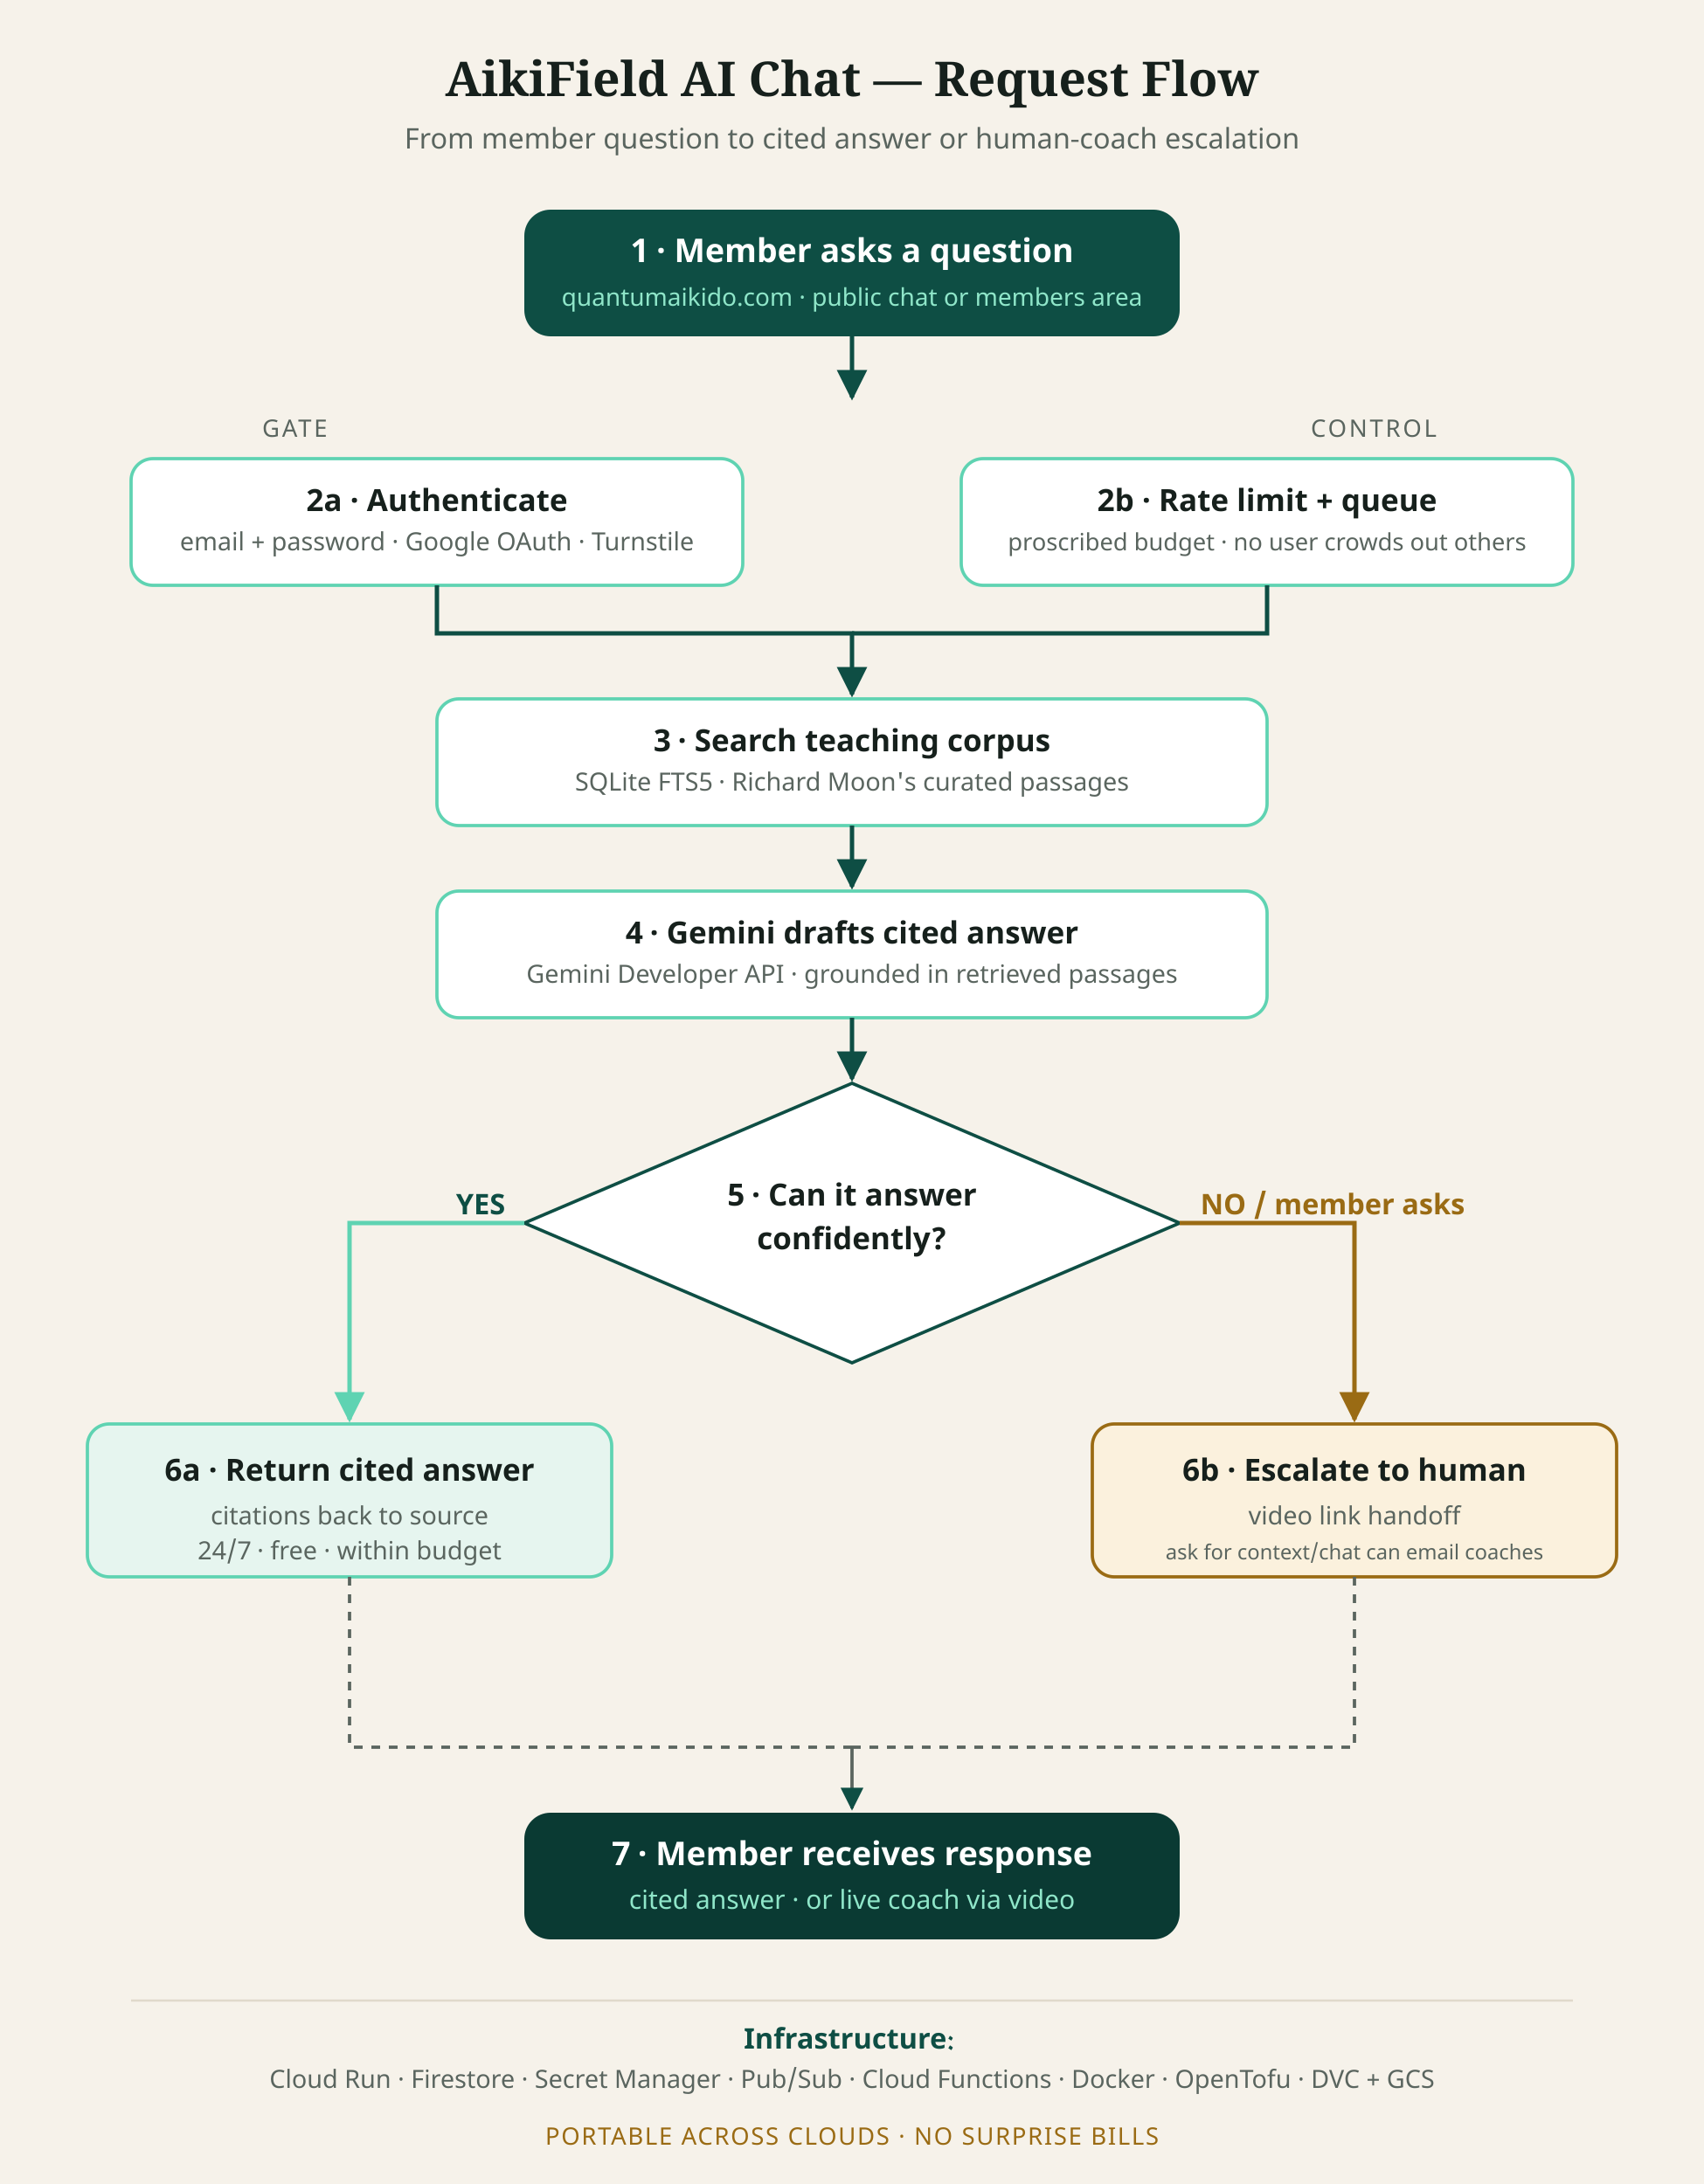
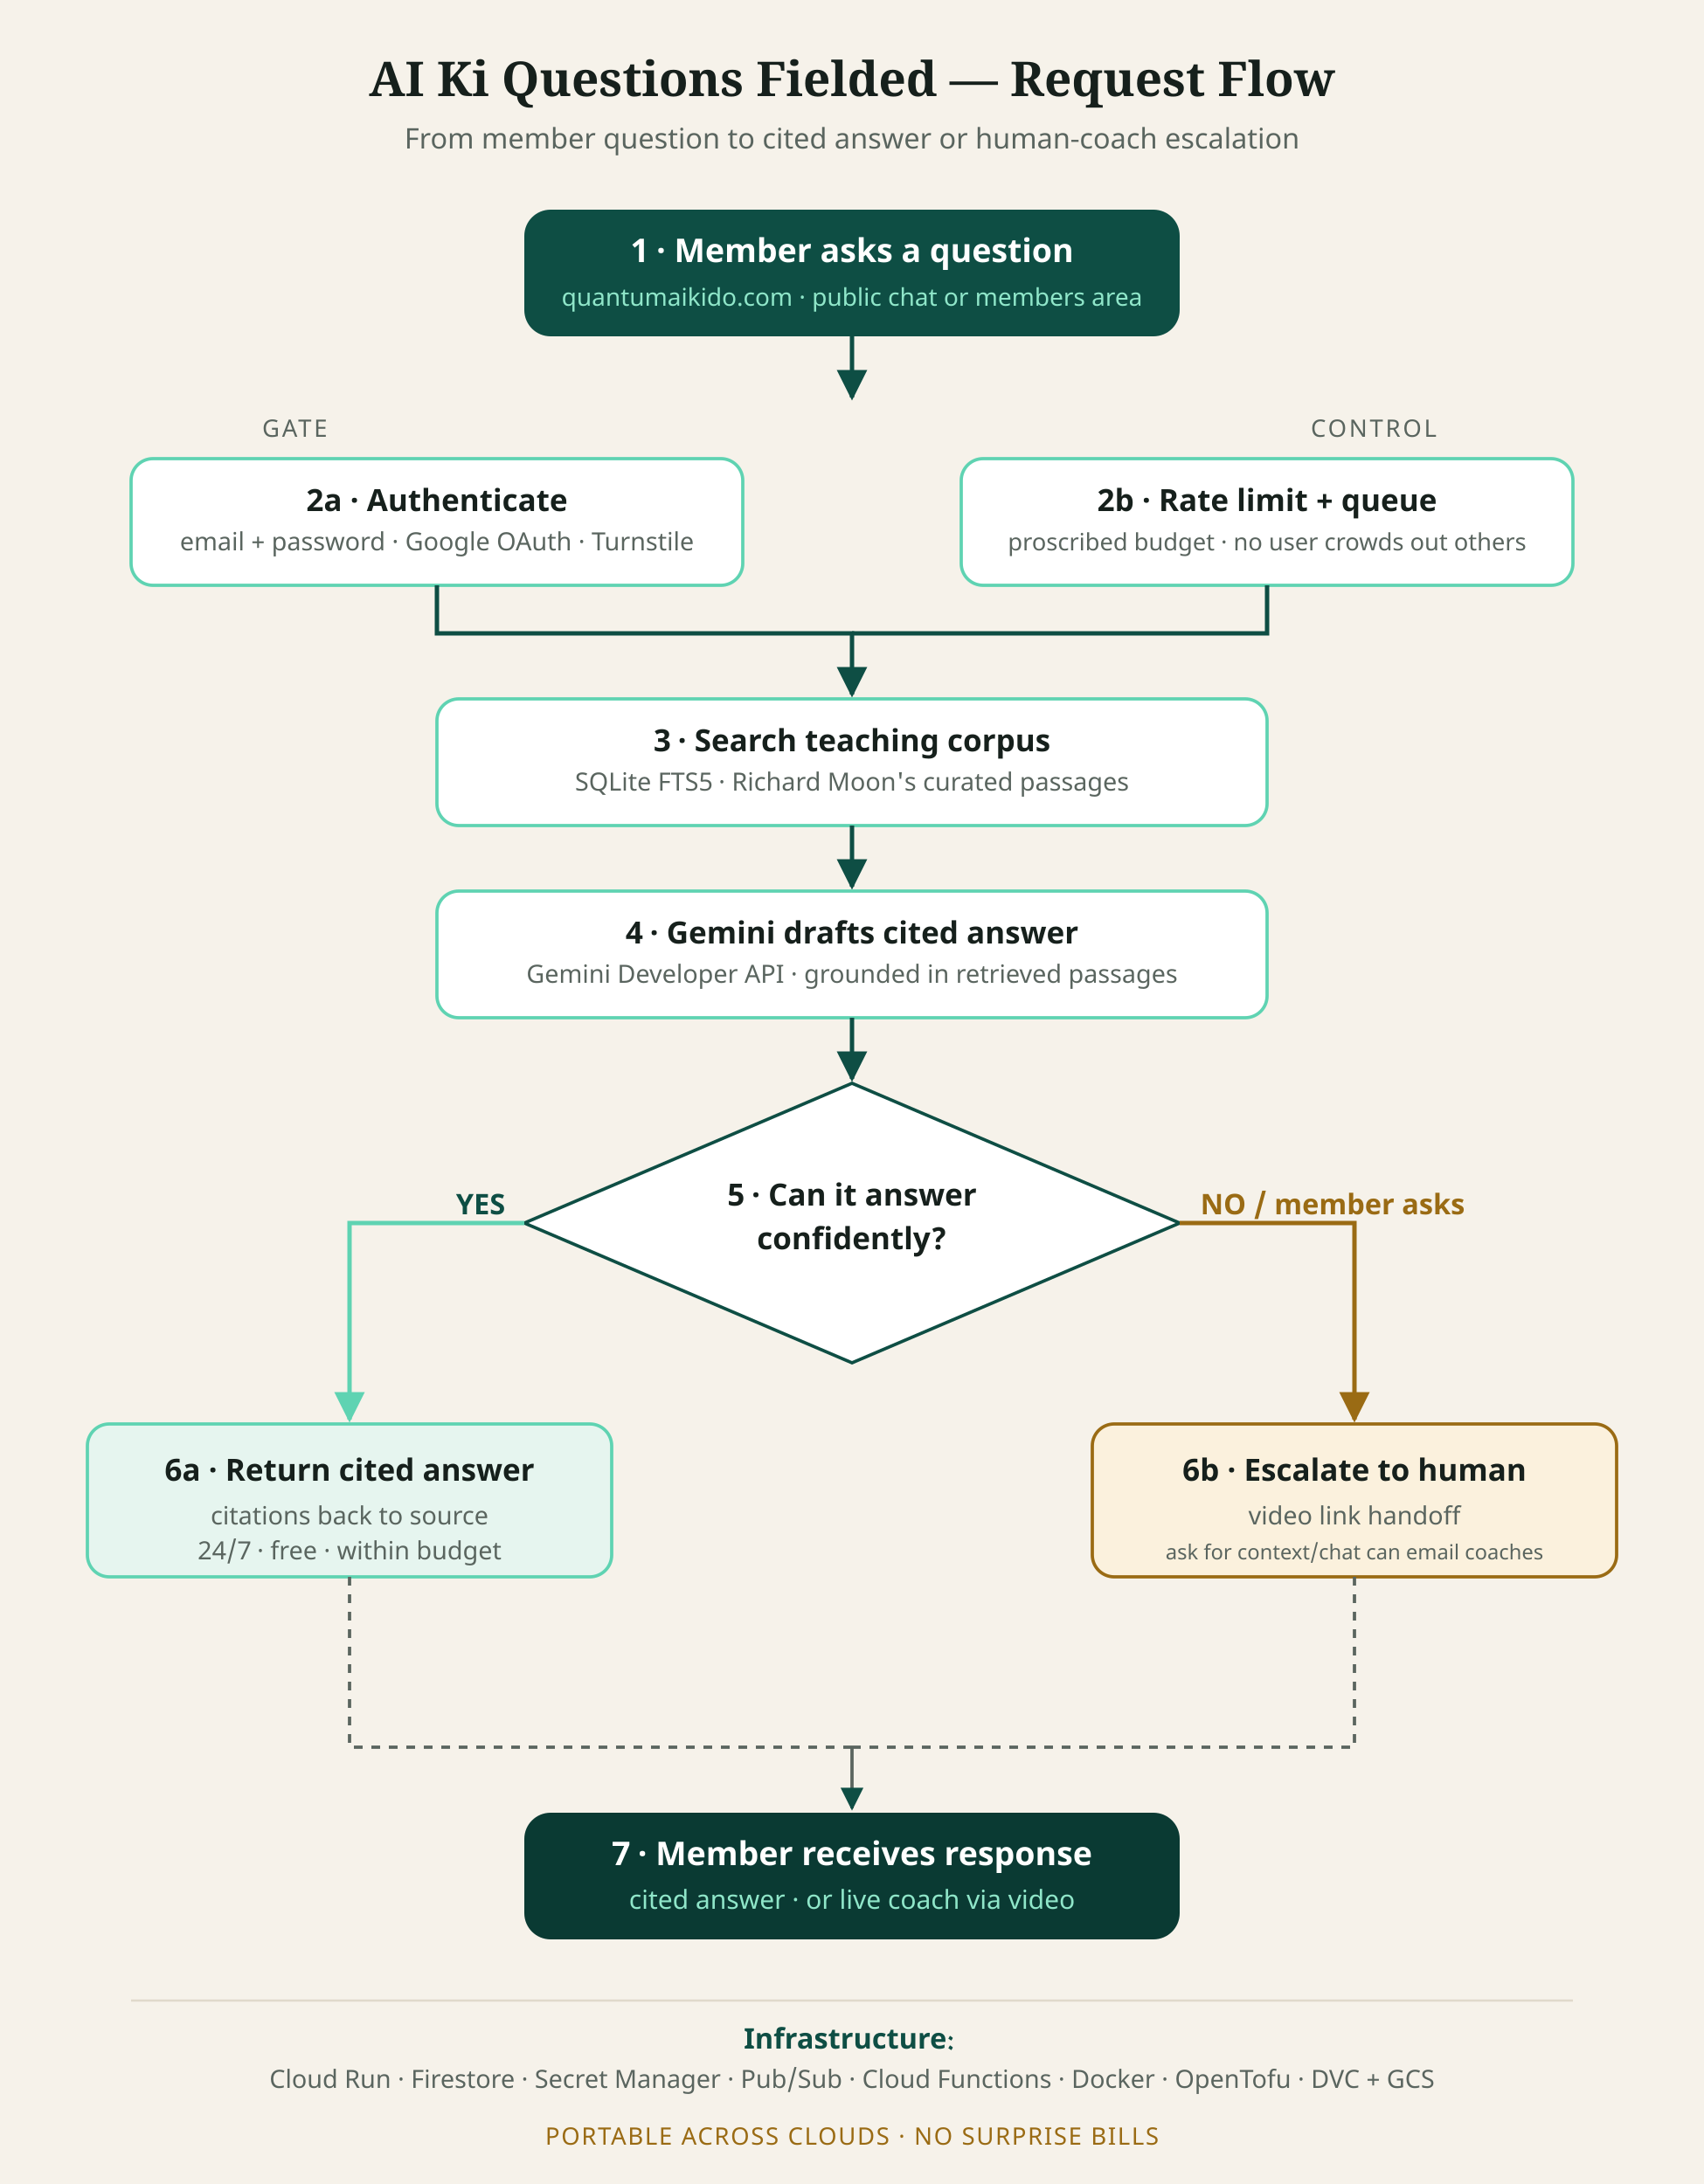
<svg xmlns="http://www.w3.org/2000/svg" xml:lang="en" viewBox="0 0 780 1000" font-family="Noto Sans JP, Noto Sans SC, Noto Sans KR, Noto Naskh Arabic, Noto Sans Hebrew, Noto Sans Devanagari, Public Sans, sans-serif" role="img" aria-labelledby="ai-title ai-desc">
  <defs>
    <marker id="ai-arrow" viewBox="0 0 10 10" refX="9" refY="5" markerWidth="7" markerHeight="7" orient="auto-start-reverse">
      <path d="M0,0 L10,5 L0,10 z" fill="#0E4E44" />
    </marker>
    <marker id="ai-arrow-mint" viewBox="0 0 10 10" refX="9" refY="5" markerWidth="7" markerHeight="7" orient="auto-start-reverse">
      <path d="M0,0 L10,5 L0,10 z" fill="#5FD3B2" />
    </marker>
    <marker id="ai-arrow-gold" viewBox="0 0 10 10" refX="9" refY="5" markerWidth="7" markerHeight="7" orient="auto-start-reverse">
      <path d="M0,0 L10,5 L0,10 z" fill="#9A6B14" />
    </marker>
  </defs>
  <rect width="780" height="1000" fill="#F6F2EA" />
-   <text x="390" y="44" text-anchor="middle" fill="#16201C" font-family="'Source Serif 4', Georgia, serif" font-size="22" font-weight="600">AikiField AI Chat — Request Flow</text>
+   <text x="390" y="44" text-anchor="middle" fill="#16201C" font-family="'Source Serif 4', Georgia, serif" font-size="22" font-weight="600">AI Ki Questions Fielded — Request Flow</text>
  <text x="390" y="68" text-anchor="middle" fill="#5A655F" font-size="13">From member question to cited answer or human-coach escalation</text>
  <rect x="240" y="96" width="300" height="58" rx="12" fill="#0E4E44" />
  <text x="390" y="120" text-anchor="middle" fill="#fff" font-weight="600" font-size="15">1 · Member asks a question</text>
  <text x="390" y="140" text-anchor="middle" fill="#8FE6C9" font-size="11.2">quantumaikido.com · public chat or members area</text>
  <path d="M390,154 L390,182" stroke="#0E4E44" stroke-width="2" marker-end="url(#ai-arrow)" />
  <text x="120" y="200" fill="#5A655F" font-size="11" letter-spacing="0.1em">GATE</text>
  <rect x="60" y="210" width="280" height="58" rx="10" fill="#ffffff" stroke="#5FD3B2" stroke-width="1.5" />
  <text x="200" y="234" text-anchor="middle" fill="#16201C" font-weight="600" font-size="14">2a · Authenticate</text>
  <text x="200" y="252" text-anchor="middle" fill="#5A655F" font-size="11.5">email + password · Google OAuth · Turnstile</text>
  <text x="600" y="200" fill="#5A655F" font-size="11" letter-spacing="0.1em">CONTROL</text>
  <rect x="440" y="210" width="280" height="58" rx="10" fill="#ffffff" stroke="#5FD3B2" stroke-width="1.5" />
  <text x="580" y="234" text-anchor="middle" fill="#16201C" font-weight="600" font-size="14">2b · Rate limit + queue</text>
  <text x="580" y="252" text-anchor="middle" fill="#5A655F" font-size="10.9">proscribed budget · no user crowds out others</text>
  <path d="M200,268 L200,290 L390,290 L390,318" stroke="#0E4E44" stroke-width="2" fill="none" marker-end="url(#ai-arrow)" />
  <path d="M580,268 L580,290 L390,290" stroke="#0E4E44" stroke-width="2" fill="none" />
  <rect x="200" y="320" width="380" height="58" rx="10" fill="#ffffff" stroke="#5FD3B2" stroke-width="1.5" />
  <text x="390" y="344" text-anchor="middle" fill="#16201C" font-weight="600" font-size="14">3 · Search teaching corpus</text>
  <text x="390" y="362" text-anchor="middle" fill="#5A655F" font-size="11.5">SQLite FTS5 · Richard Moon's curated passages</text>
  <path d="M390,378 L390,406" stroke="#0E4E44" stroke-width="2" marker-end="url(#ai-arrow)" />
  <rect x="200" y="408" width="380" height="58" rx="10" fill="#ffffff" stroke="#5FD3B2" stroke-width="1.5" />
  <text x="390" y="432" text-anchor="middle" fill="#16201C" font-weight="600" font-size="14">4 · Gemini drafts cited answer</text>
  <text x="390" y="450" text-anchor="middle" fill="#5A655F" font-size="11.5">Gemini Developer API · grounded in retrieved passages</text>
  <path d="M390,466 L390,494" stroke="#0E4E44" stroke-width="2" marker-end="url(#ai-arrow)" />
  <polygon points="390,496 540,560 390,624 240,560" fill="#ffffff" stroke="#0E4E44" stroke-width="1.5" />
  <text x="390" y="552" text-anchor="middle" fill="#16201C" font-weight="600" font-size="14">5 · Can it answer</text>
  <text x="390" y="572" text-anchor="middle" fill="#16201C" font-weight="600" font-size="14">confidently?</text>
  <text x="220" y="556" text-anchor="middle" fill="#0E4E44" font-size="13" font-weight="600">YES</text>
  <path d="M240,560 L160,560 L160,650" stroke="#5FD3B2" stroke-width="2" fill="none" marker-end="url(#ai-arrow-mint)" />
  <text x="610" y="556" text-anchor="middle" fill="#9A6B14" font-size="13" font-weight="600">NO / member asks</text>
  <path d="M540,560 L620,560 L620,650" stroke="#9A6B14" stroke-width="2" fill="none" marker-end="url(#ai-arrow-gold)" />
  <rect x="40" y="652" width="240" height="70" rx="10" fill="#E6F5EF" stroke="#5FD3B2" stroke-width="1.5" />
  <text x="160" y="678" text-anchor="middle" fill="#16201C" font-weight="600" font-size="14">6a · Return cited answer</text>
  <text x="160" y="698" text-anchor="middle" fill="#5A655F" font-size="11.5">citations back to source</text>
  <text x="160" y="714" text-anchor="middle" fill="#5A655F" font-size="11.5">24/7 · free · within budget</text>
  <rect x="500" y="652" width="240" height="70" rx="10" fill="#FBF1DD" stroke="#9A6B14" stroke-width="1.5" />
  <text x="620" y="678" text-anchor="middle" fill="#16201C" font-weight="600" font-size="14">6b · Escalate to human</text>
  <text x="620" y="698" text-anchor="middle" fill="#5A655F" font-size="11.5">video link handoff</text>
  <text x="620" y="714" text-anchor="middle" fill="#5A655F" font-size="9.5">ask for context/chat can email coaches</text>
  <path d="M160,722 L160,800 L390,800" stroke="#5A655F" stroke-width="1.5" fill="none" stroke-dasharray="4 4" />
  <path d="M620,722 L620,800 L390,800" stroke="#5A655F" stroke-width="1.5" fill="none" stroke-dasharray="4 4" />
  <path d="M390,800 L390,828" stroke="#5A655F" stroke-width="1.5" marker-end="url(#ai-arrow)" />
  <rect x="240" y="830" width="300" height="58" rx="12" fill="#0A3A33" />
  <text x="390" y="854" text-anchor="middle" fill="#fff" font-weight="600" font-size="15">7 · Member receives response</text>
  <text x="390" y="874" text-anchor="middle" fill="#8FE6C9" font-size="12">cited answer · or live coach via video</text>
  <line x1="60" y1="916" x2="720" y2="916" stroke="#E0D9CB" />
  <text x="390" y="938" text-anchor="middle" fill="#5A655F" font-size="12">
    <tspan x="390" dy="0" font-weight="600" fill="#0E4E44" font-size="13">Infrastructure:</tspan>
    <tspan x="390" dy="18" font-size="11.5">Cloud Run · Firestore · Secret Manager · Pub/Sub · Cloud Functions · Docker · OpenTofu · DVC + GCS</tspan>
  </text>
  <text x="390" y="982" text-anchor="middle" fill="#9A6B14" font-size="11" letter-spacing="0.06em">PORTABLE ACROSS CLOUDS · NO SURPRISE BILLS</text>
</svg>
